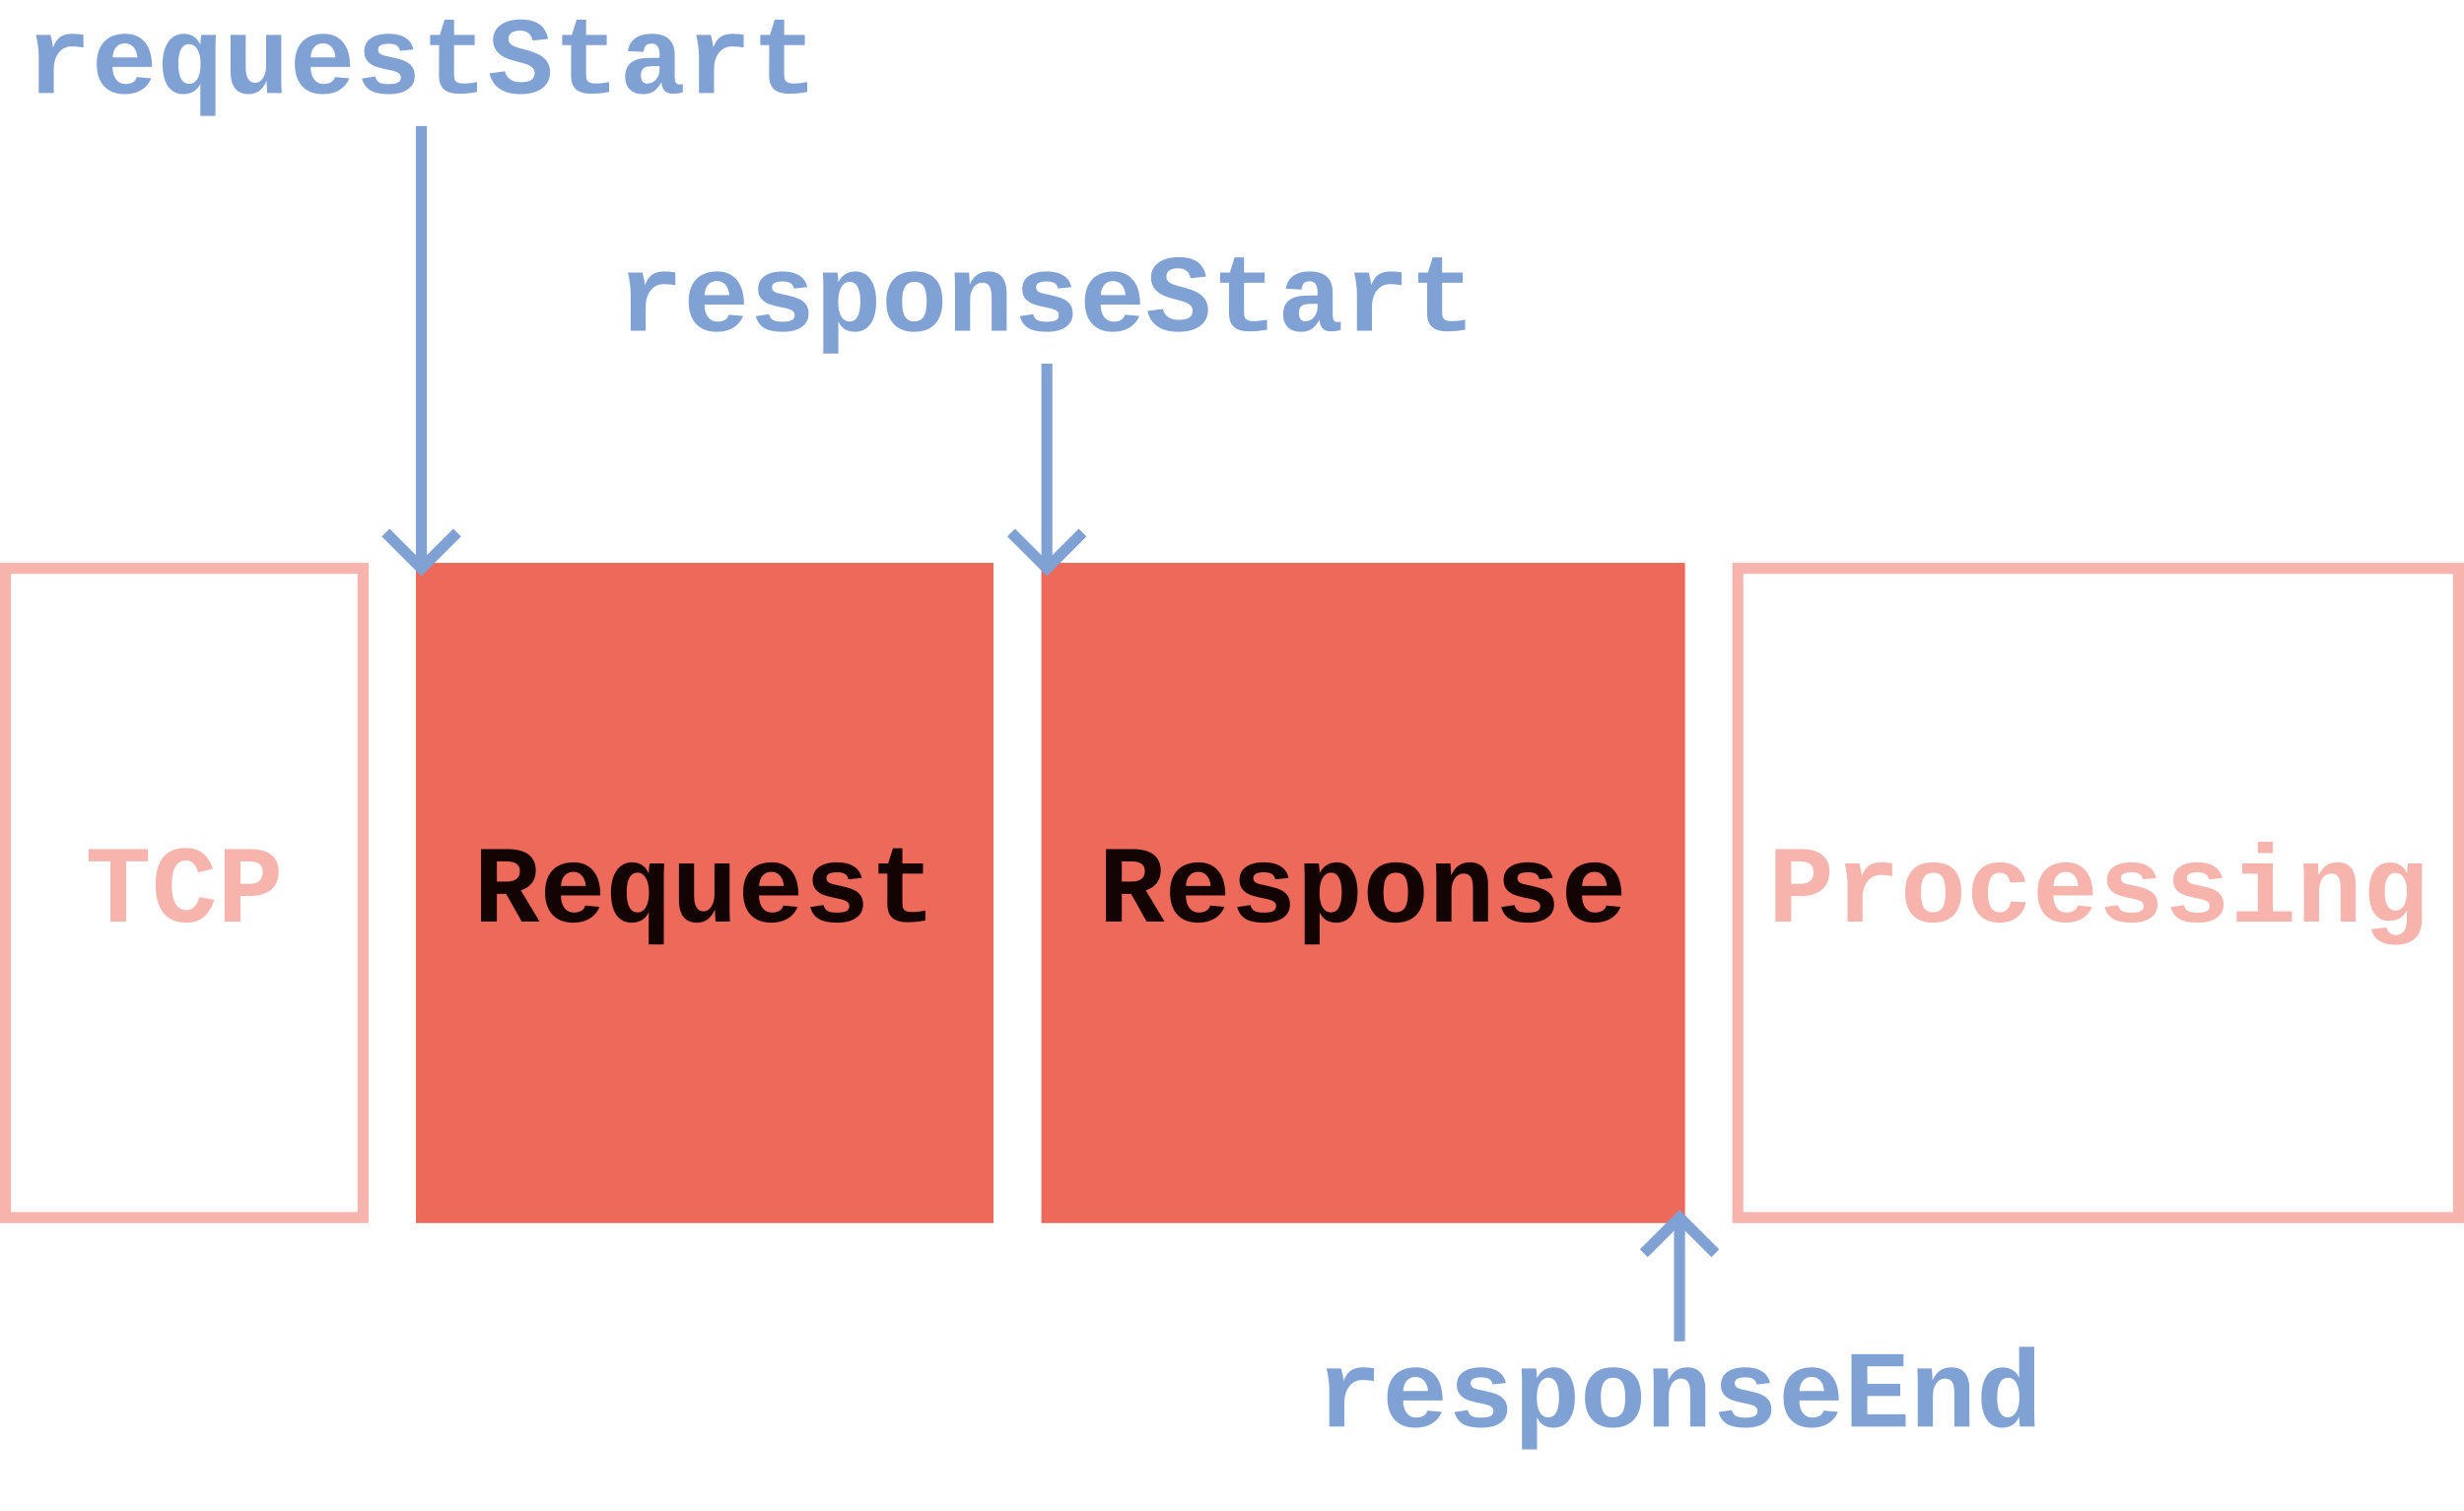
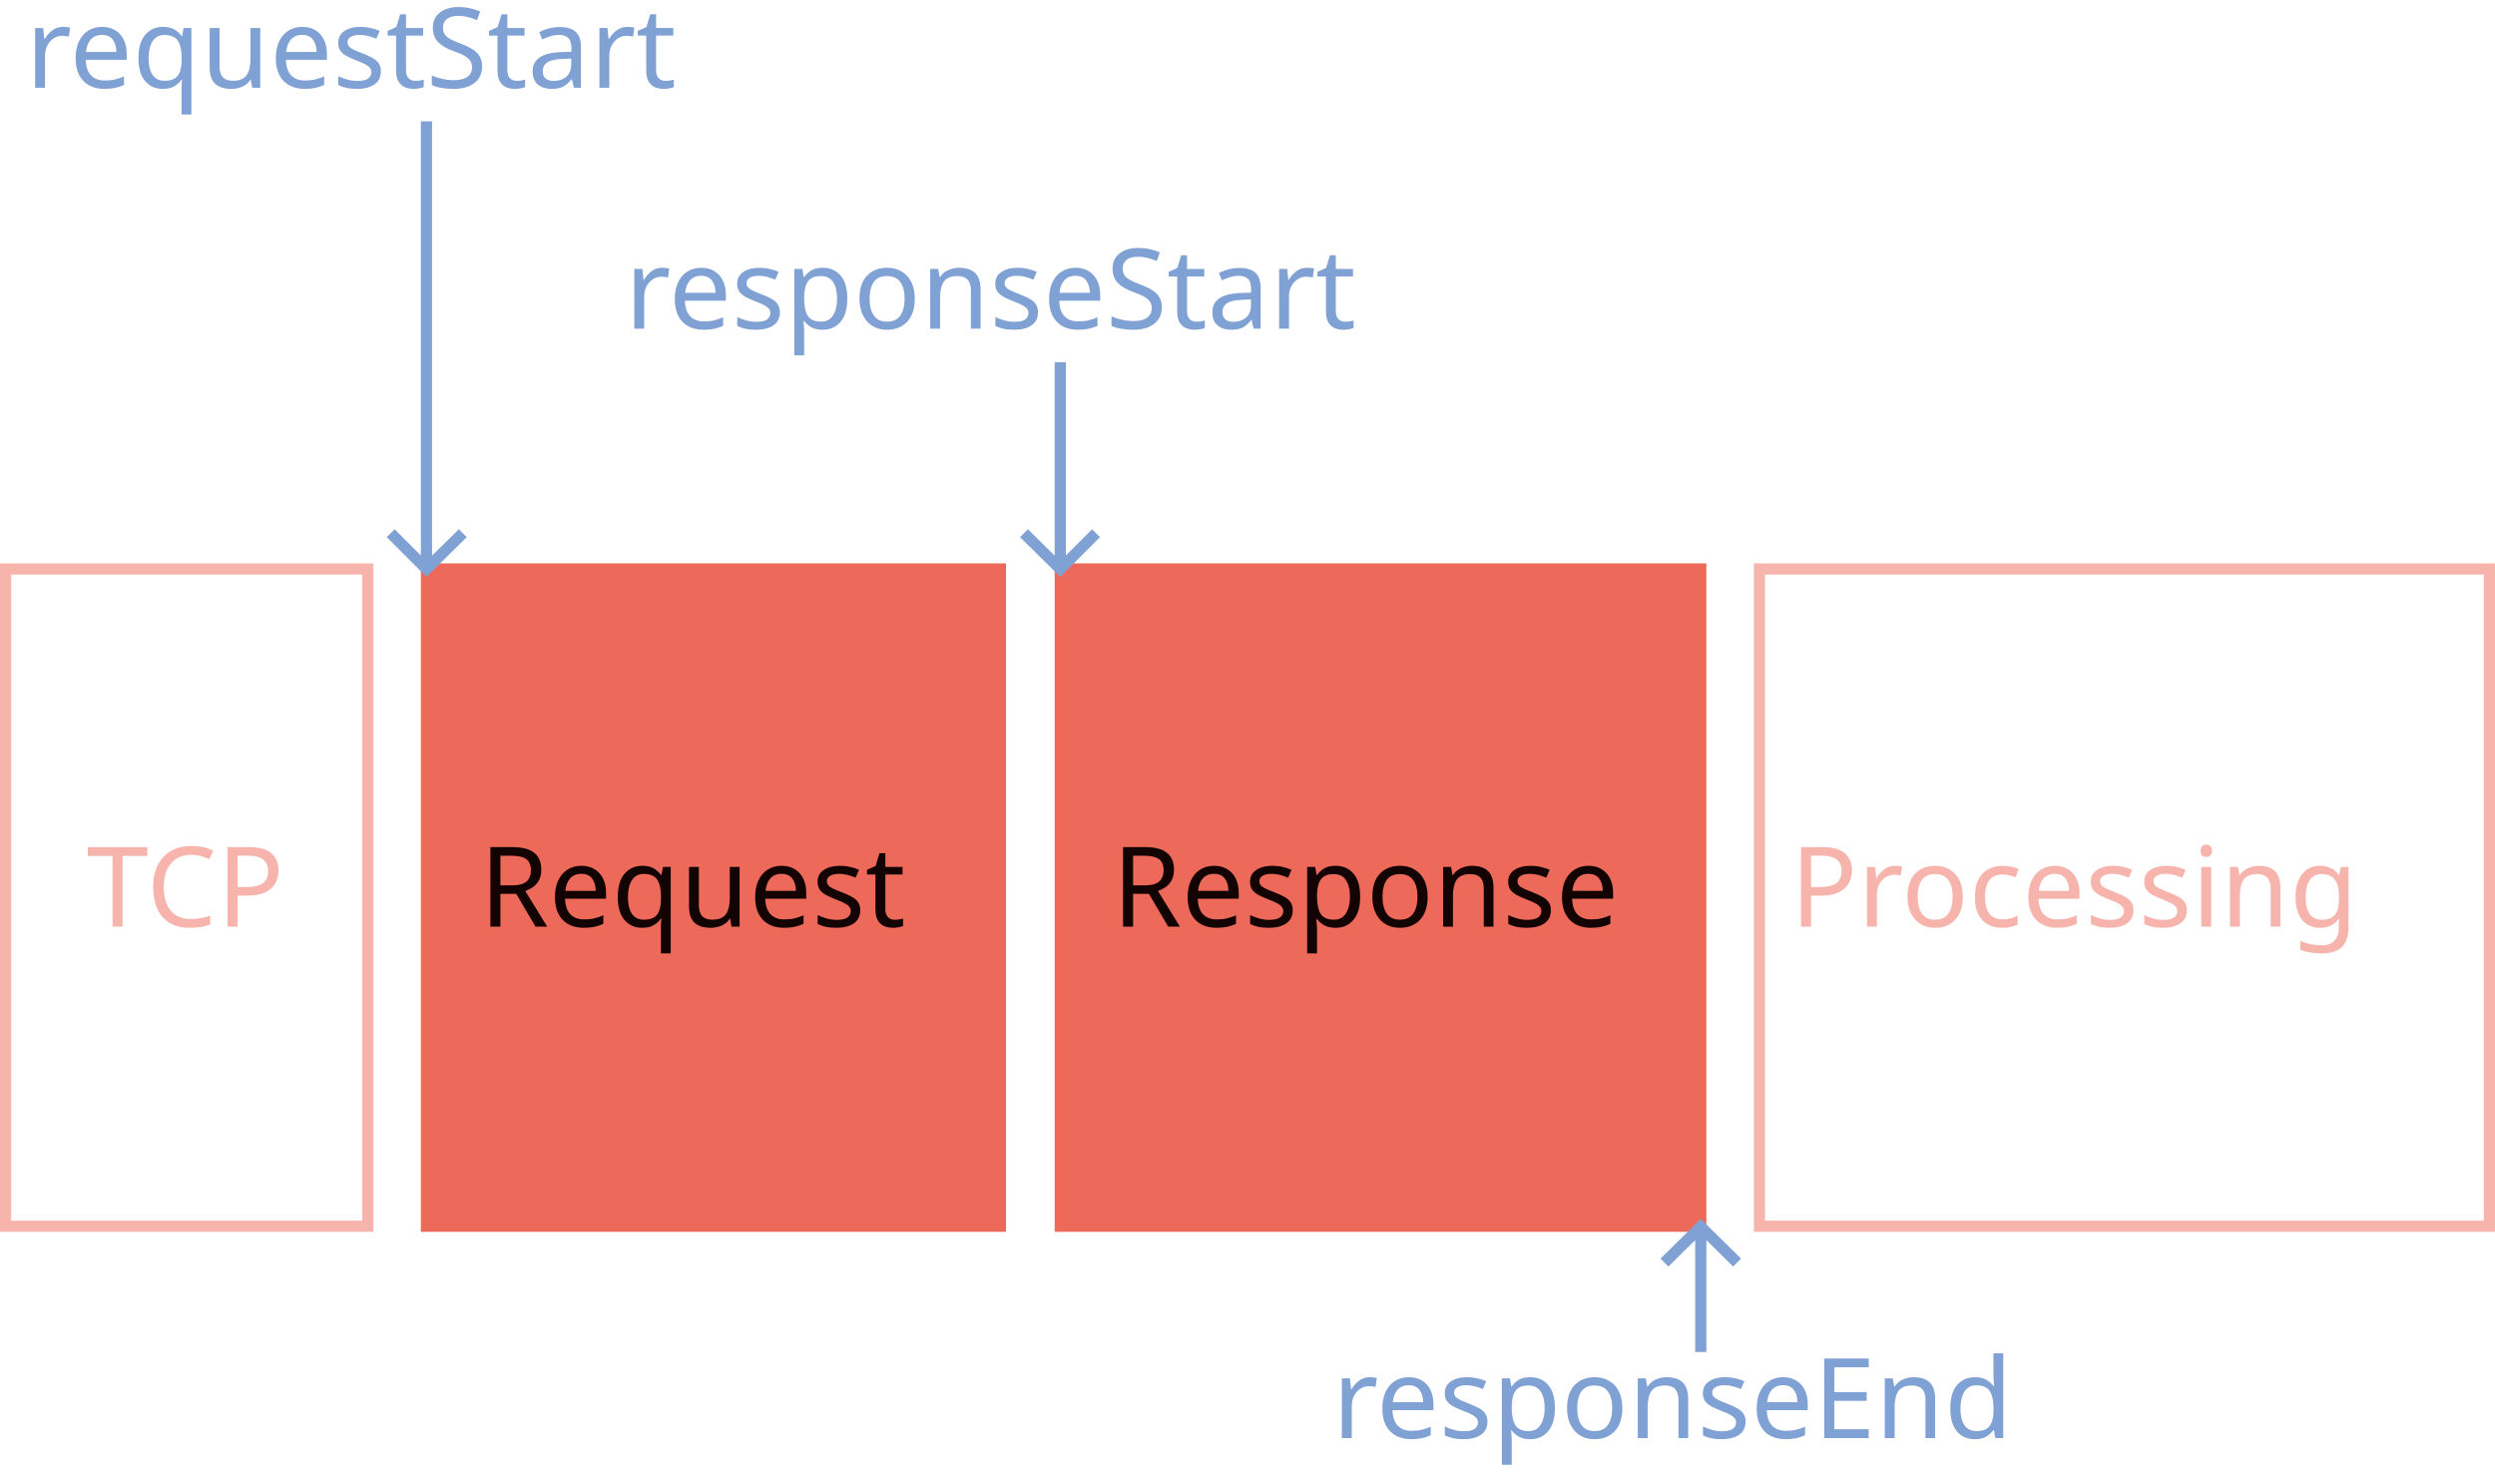
- <svg xmlns="http://www.w3.org/2000/svg" id="Layer_1" data-name="Layer 1" width="6.2in" height="3.8in" viewBox="0 0 447.9 272.5">
-   <defs>
-     <style>.cls-1,.cls-6,.cls-7{fill:none;}.cls-1,.cls-4,.cls-6{stroke:#ed6a5a;}.cls-1,.cls-4,.cls-6,.cls-7{stroke-miterlimit:10;stroke-width:2px;}.cls-1,.cls-2{opacity:0.5;}.cls-3,.cls-5,.cls-8{font-size:20px;font-family:CourierNewPS-BoldMT, Courier New;font-weight:700;}.cls-3,.cls-4{fill:#ed6a5a;}.cls-5{fill:#130303;}.cls-7{stroke:#80a1d4;}.cls-8{fill:#80a1d4;}</style>
-   </defs>
-   <rect class="cls-1" x="1" y="102.3" width="65" height="118" />
-   <g class="cls-2">
-     <text class="cls-3" transform="translate(15.5 166.5)">TCP</text>
+ <svg xmlns="http://www.w3.org/2000/svg" id="Layer_1" viewBox="0 0 446.4 265.4">
+   <style>.st1{opacity:.5}.st2{fill:#ed6a5a}.st3{font-family:'Courier-Bold'}.st4{font-size:19.933px}.st5{fill:#ed6a5a;stroke:#ed6a5a;stroke-width:2;stroke-miterlimit:10}.st6{fill:#130303}.st8{fill:none;stroke:#80a1d4;stroke-width:2;stroke-miterlimit:10}.st9{fill:#80a1d4}</style>
+   <path opacity=".5" fill="none" stroke="#ed6a5a" stroke-width="2" stroke-miterlimit="10" d="M1 101.8h64.8v117.6H1z" />
+   <g class="st1">
+     <text transform="translate(15.5 165.8)" class="st2 st3 st4">TCP</text>
  </g>
-   <rect class="cls-4" x="76.6" y="102.3" width="103" height="118" />
-   <text class="cls-5" transform="translate(86.1 166.5)">Request</text>
-   <rect class="cls-4" x="190.3" y="102.3" width="115" height="118" />
-   <text class="cls-5" transform="translate(199.7 166.5)">Response</text>
-   <g class="cls-2">
-     <rect class="cls-6" x="315.9" y="102.3" width="131" height="118" />
-     <text class="cls-3" transform="translate(321.4 166.5)">Processing</text>
+   <path class="st5" d="M76.3 101.8H179v117.6H76.3z" />
+   <text transform="translate(85.8 165.8)" class="st6 st3 st4">Request</text>
+   <path class="st5" d="M189.7 101.8h114.6v117.6H189.7z" />
+   <text transform="translate(199 165.8)" class="st6 st3 st4">Response</text>
+   <g class="st1">
+     <path fill="none" stroke="#ed6a5a" stroke-width="2" stroke-miterlimit="10" d="M314.8 101.8h130.6v117.6H314.8z" />
+     <text transform="translate(320.3 165.8)" class="st2 st3 st4">Processing</text>
  </g>
-   <line class="cls-7" x1="76.6" y1="102.3" x2="76.6" y2="21.9" />
-   <polyline class="cls-7" points="83.1 95.8 76.6 102.3 70.1 95.8" />
-   <text class="cls-8" transform="translate(4.6 15.9)">requestStart</text>
-   <line class="cls-7" x1="190.3" y1="102.3" x2="190.3" y2="65.1" />
-   <polyline class="cls-7" points="196.8 95.8 190.3 102.3 183.8 95.8" />
-   <text class="cls-8" transform="translate(112.2 59.1)">responseStart</text>
-   <line class="cls-7" x1="305.3" y1="220.3" x2="305.3" y2="242.8" />
-   <polyline class="cls-7" points="298.8 226.8 305.3 220.3 311.8 226.8" />
-   <text class="cls-8" transform="translate(239.2 258.3)">responseEnd</text>
+   <path class="st8" d="M76.3 101.8V21.7m6.5 73.7l-6.5 6.4-6.4-6.4" />
+   <text transform="translate(4.6 15.7)" class="st9 st3 st4">requestStart</text>
+   <path class="st8" d="M189.7 101.8v-37m6.4 30.6l-6.4 6.4-6.5-6.4" />
+   <text transform="translate(111.8 58.8)" class="st9 st3 st4">responseStart</text>
+   <path class="st8" d="M304.3 219.5v22.4m-6.5-16l6.5-6.4 6.5 6.4" />
+   <text transform="translate(238.4 257.3)" class="st9 st3 st4">responseEnd</text>
</svg>
